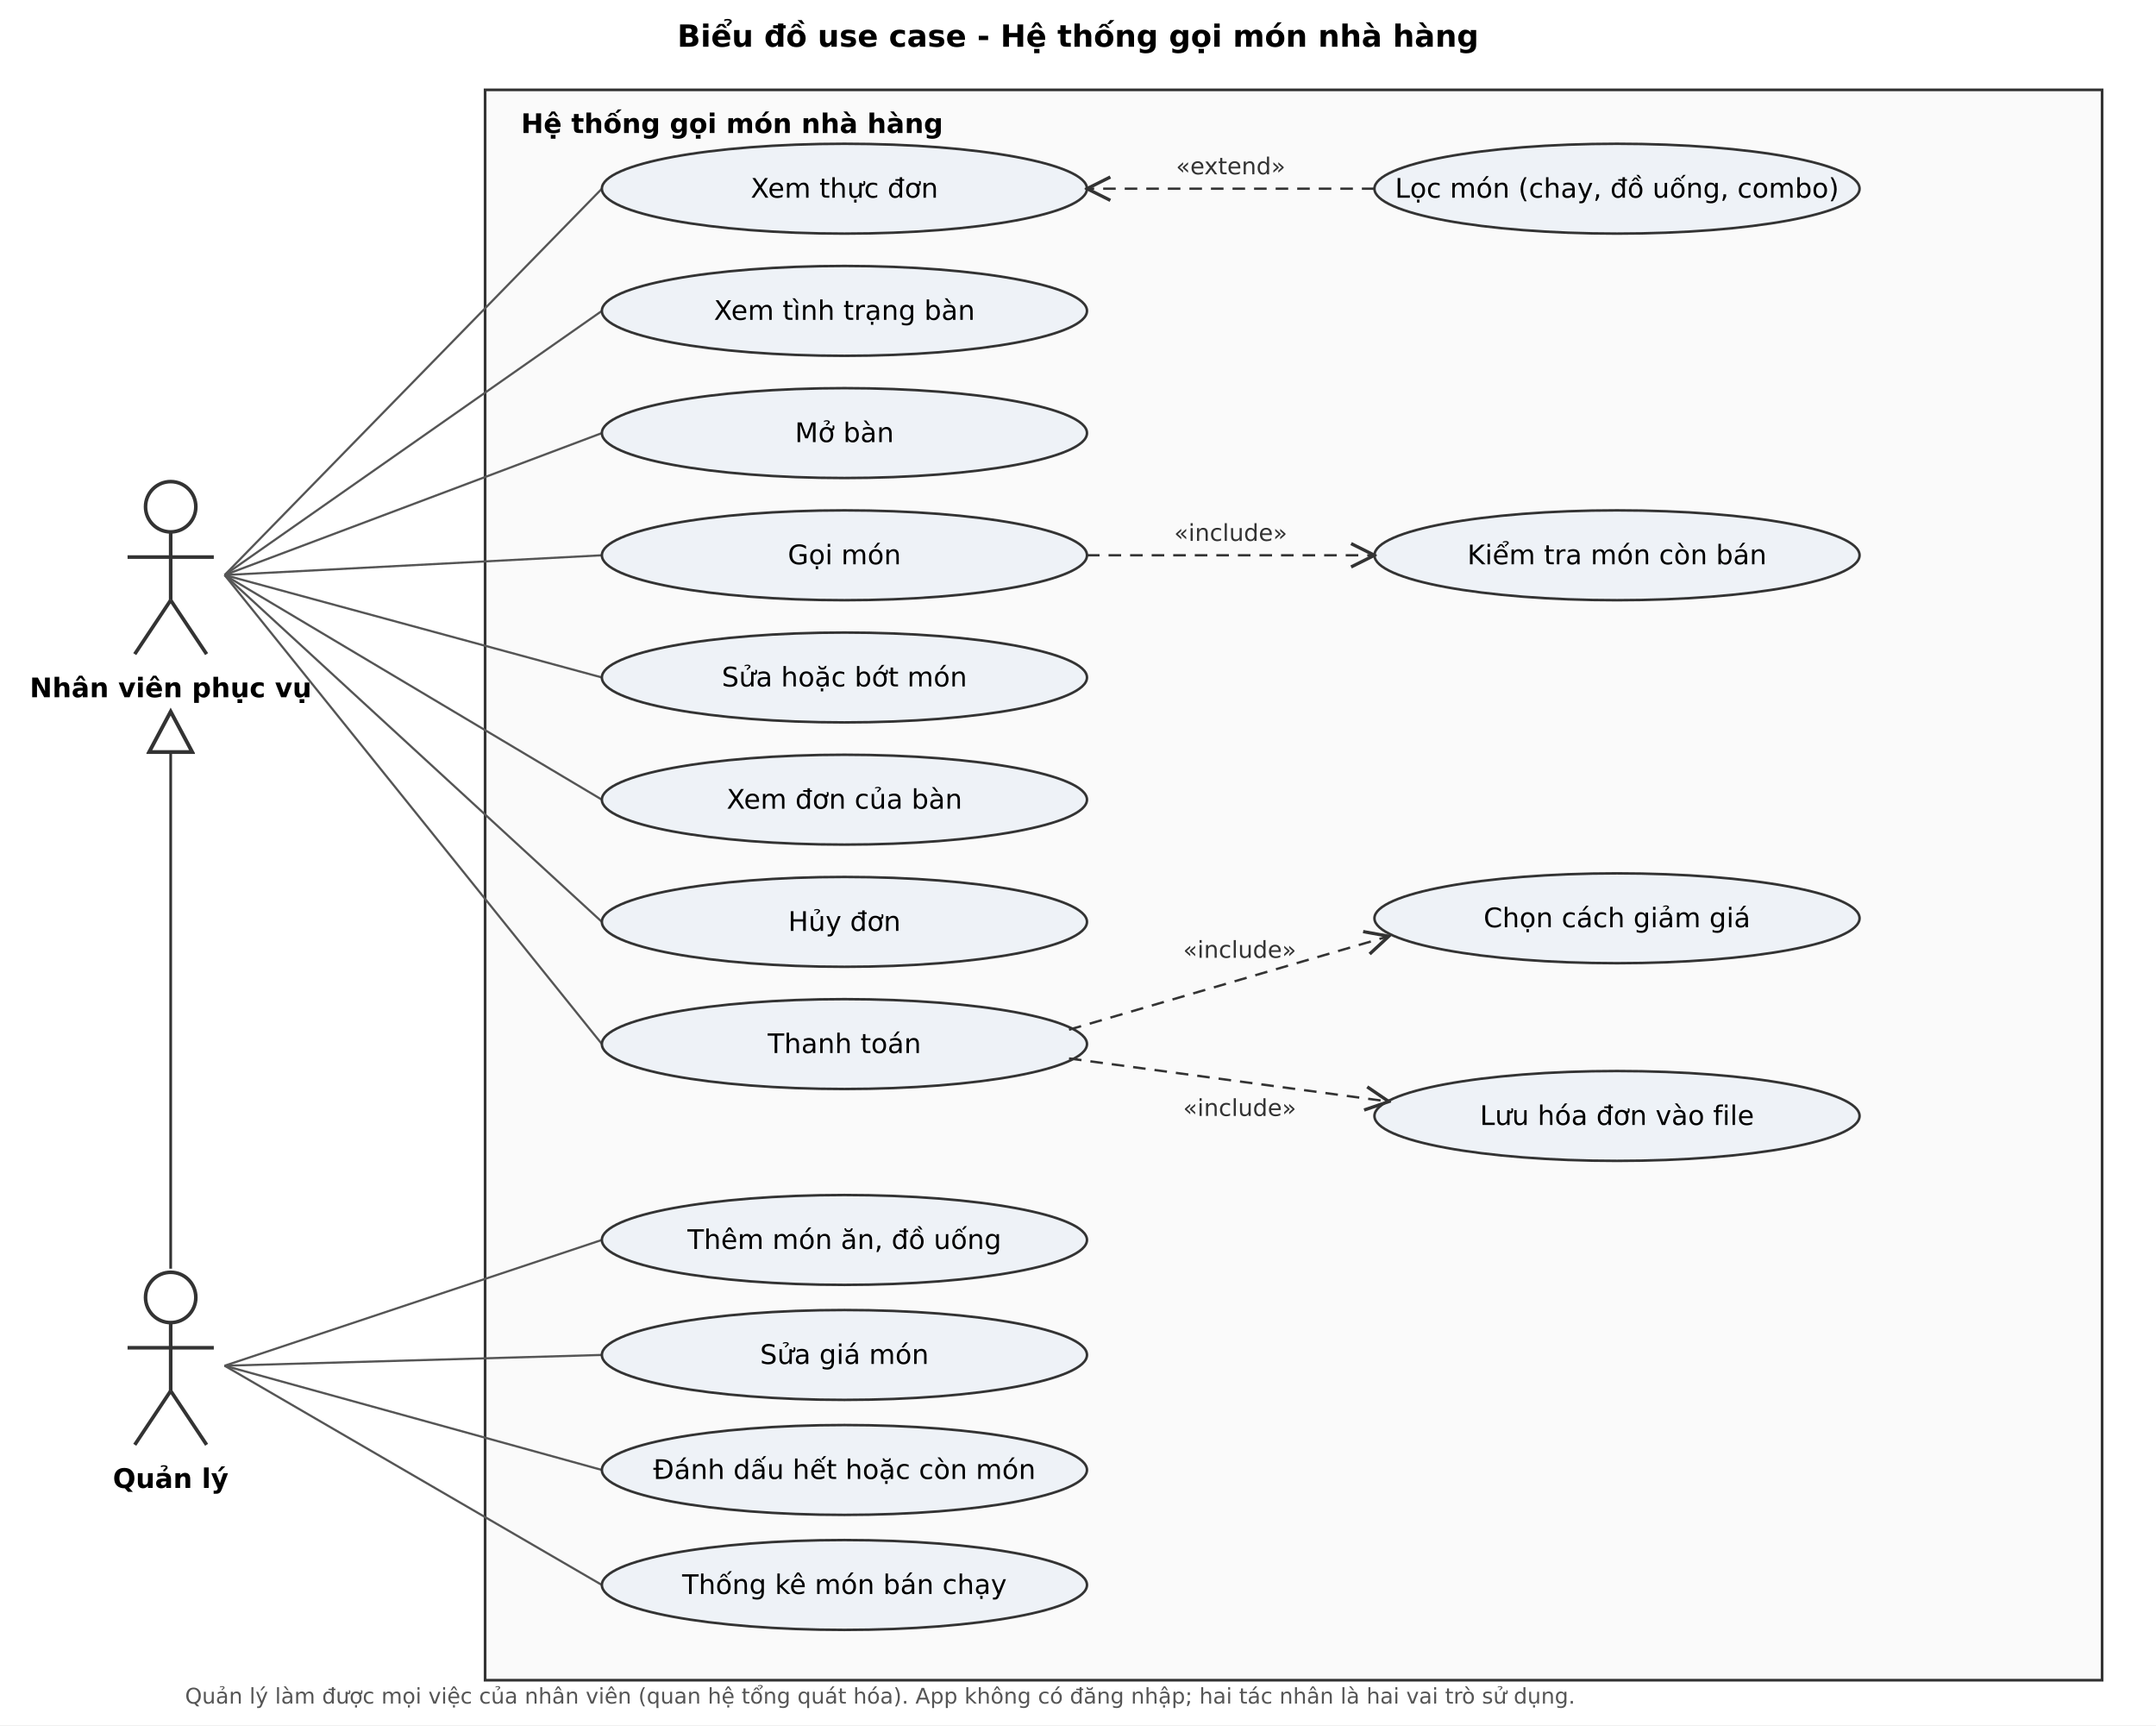
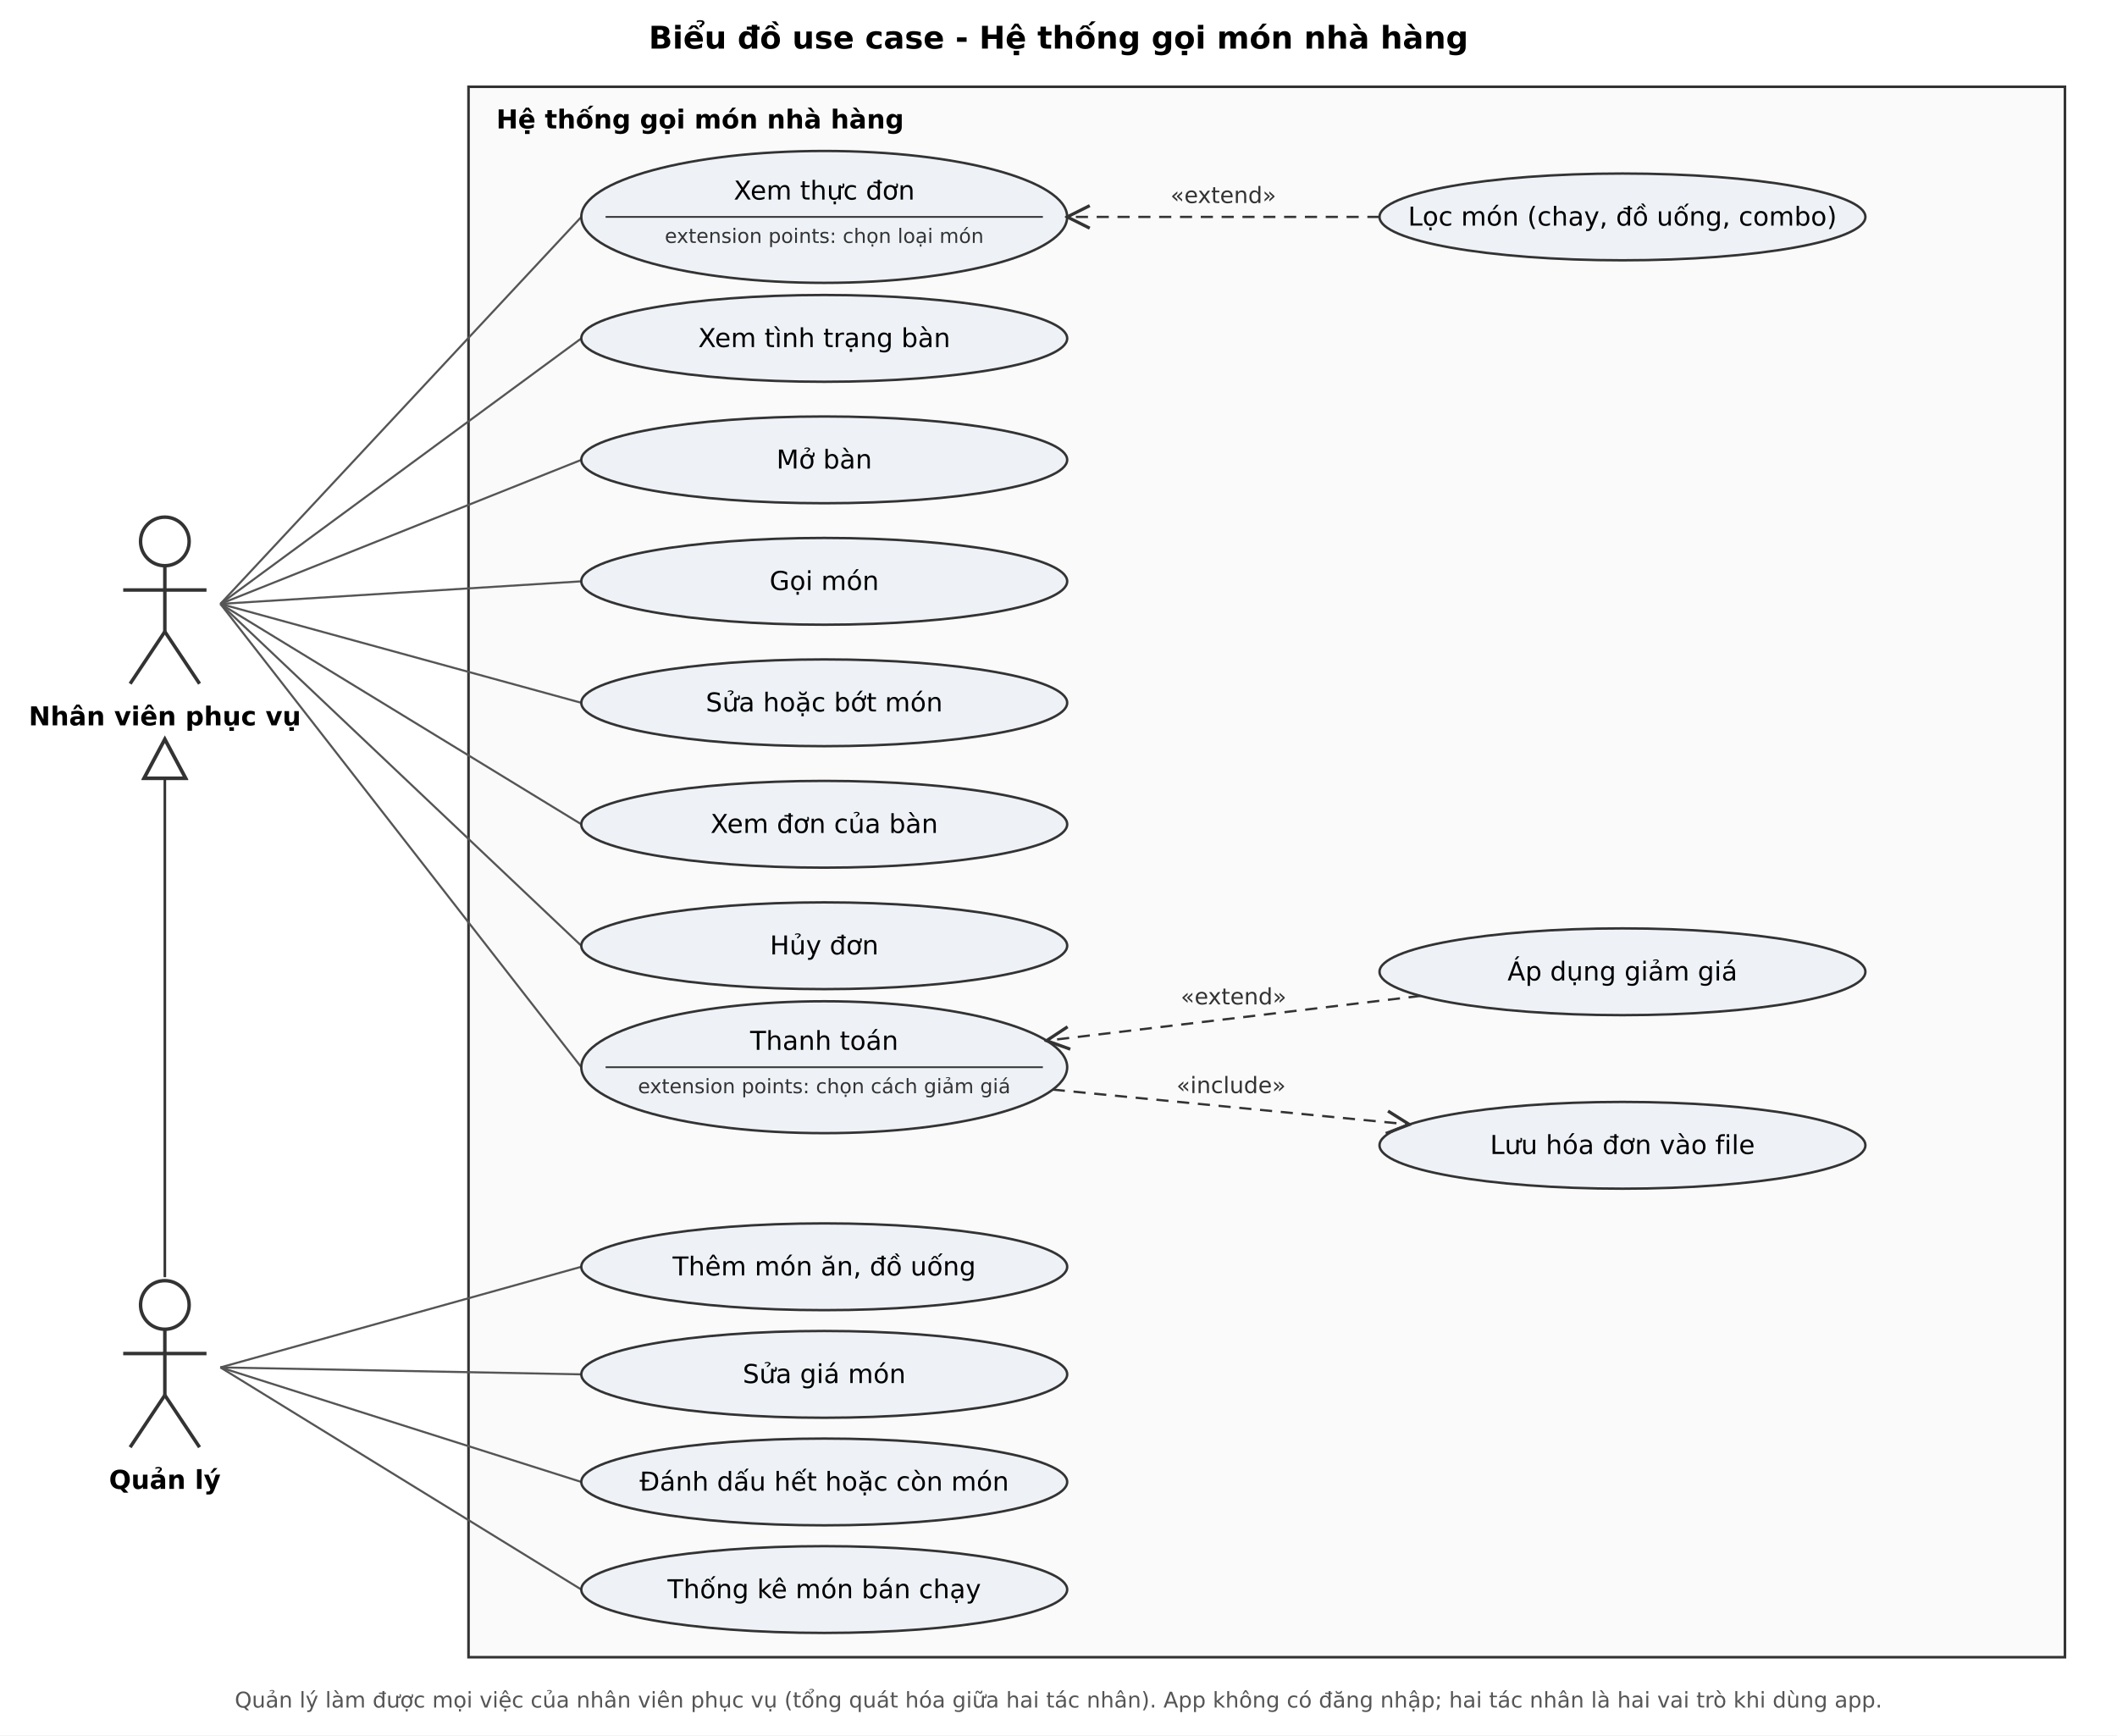
- <svg xmlns="http://www.w3.org/2000/svg" width="1200" height="960" viewBox="0 0 1200 960" font-family="DejaVu Sans, sans-serif" font-size="15">
+ <svg xmlns="http://www.w3.org/2000/svg" width="1220" height="1000" viewBox="0 0 1220 1000" font-family="DejaVu Sans, sans-serif" font-size="15">
  <defs>
    <marker id="open" markerWidth="12" markerHeight="12" refX="11" refY="6" orient="auto">
      <path d="M1,1 L11,6 L1,11" fill="none" stroke="#333" stroke-width="1.4" />
    </marker>
    <marker id="tri" markerWidth="18" markerHeight="18" refX="16" refY="9" orient="auto">
      <path d="M1,1 L16,9 L1,17 Z" fill="white" stroke="#333" stroke-width="1.4" />
    </marker>
  </defs>
-   <rect width="1200" height="960" fill="white" />
-   <text x="600.0" y="26" text-anchor="middle" font-size="17" font-weight="bold">Biểu đồ use case - Hệ thống gọi món nhà hàng</text>
-   <rect x="270" y="50" width="900" height="885" fill="#fafafa" stroke="#333" stroke-width="1.5" />
-   <text x="290" y="74" font-weight="bold">Hệ thống gọi món nhà hàng</text>
-   <line x1="125" y1="320" x2="335" y2="105" stroke="#555" stroke-width="1.2" />
-   <line x1="125" y1="320" x2="335" y2="173" stroke="#555" stroke-width="1.2" />
-   <line x1="125" y1="320" x2="335" y2="241" stroke="#555" stroke-width="1.2" />
-   <line x1="125" y1="320" x2="335" y2="309" stroke="#555" stroke-width="1.2" />
-   <line x1="125" y1="320" x2="335" y2="377" stroke="#555" stroke-width="1.2" />
-   <line x1="125" y1="320" x2="335" y2="445" stroke="#555" stroke-width="1.2" />
-   <line x1="125" y1="320" x2="335" y2="513" stroke="#555" stroke-width="1.2" />
-   <line x1="125" y1="320" x2="335" y2="581" stroke="#555" stroke-width="1.2" />
-   <line x1="125" y1="760" x2="335" y2="690" stroke="#555" stroke-width="1.2" />
-   <line x1="125" y1="760" x2="335" y2="754" stroke="#555" stroke-width="1.2" />
-   <line x1="125" y1="760" x2="335" y2="818" stroke="#555" stroke-width="1.2" />
-   <line x1="125" y1="760" x2="335" y2="882" stroke="#555" stroke-width="1.2" />
-   <ellipse cx="470" cy="105" rx="135" ry="25" fill="#eef2f7" stroke="#333" stroke-width="1.4" />
-   <text x="470" y="110" text-anchor="middle">Xem thực đơn</text>
-   <ellipse cx="470" cy="173" rx="135" ry="25" fill="#eef2f7" stroke="#333" stroke-width="1.4" />
-   <text x="470" y="178" text-anchor="middle">Xem tình trạng bàn</text>
-   <ellipse cx="470" cy="241" rx="135" ry="25" fill="#eef2f7" stroke="#333" stroke-width="1.4" />
-   <text x="470" y="246" text-anchor="middle">Mở bàn</text>
-   <ellipse cx="470" cy="309" rx="135" ry="25" fill="#eef2f7" stroke="#333" stroke-width="1.4" />
-   <text x="470" y="314" text-anchor="middle">Gọi món</text>
-   <ellipse cx="470" cy="377" rx="135" ry="25" fill="#eef2f7" stroke="#333" stroke-width="1.4" />
-   <text x="470" y="382" text-anchor="middle">Sửa hoặc bớt món</text>
-   <ellipse cx="470" cy="445" rx="135" ry="25" fill="#eef2f7" stroke="#333" stroke-width="1.4" />
-   <text x="470" y="450" text-anchor="middle">Xem đơn của bàn</text>
-   <ellipse cx="470" cy="513" rx="135" ry="25" fill="#eef2f7" stroke="#333" stroke-width="1.4" />
-   <text x="470" y="518" text-anchor="middle">Hủy đơn</text>
-   <ellipse cx="470" cy="581" rx="135" ry="25" fill="#eef2f7" stroke="#333" stroke-width="1.4" />
-   <text x="470" y="586" text-anchor="middle">Thanh toán</text>
-   <ellipse cx="470" cy="690" rx="135" ry="25" fill="#eef2f7" stroke="#333" stroke-width="1.4" />
-   <text x="470" y="695" text-anchor="middle">Thêm món ăn, đồ uống</text>
-   <ellipse cx="470" cy="754" rx="135" ry="25" fill="#eef2f7" stroke="#333" stroke-width="1.4" />
-   <text x="470" y="759" text-anchor="middle">Sửa giá món</text>
-   <ellipse cx="470" cy="818" rx="135" ry="25" fill="#eef2f7" stroke="#333" stroke-width="1.4" />
-   <text x="470" y="823" text-anchor="middle">Đánh dấu hết hoặc còn món</text>
-   <ellipse cx="470" cy="882" rx="135" ry="25" fill="#eef2f7" stroke="#333" stroke-width="1.4" />
-   <text x="470" y="887" text-anchor="middle">Thống kê món bán chạy</text>
-   <ellipse cx="900" cy="105" rx="135" ry="25" fill="#eef2f7" stroke="#333" stroke-width="1.4" />
-   <text x="900" y="110" text-anchor="middle">Lọc món (chay, đồ uống, combo)</text>
-   <line x1="765" y1="105" x2="605" y2="105" stroke="#333" stroke-width="1.3" stroke-dasharray="7,5" marker-end="url(#open)" />
-   <text x="685.0" y="97" text-anchor="middle" font-size="13" fill="#333">«extend»</text>
-   <ellipse cx="900" cy="511" rx="135" ry="25" fill="#eef2f7" stroke="#333" stroke-width="1.4" />
-   <text x="900" y="516" text-anchor="middle">Chọn cách giảm giá</text>
-   <ellipse cx="900" cy="621" rx="135" ry="25" fill="#eef2f7" stroke="#333" stroke-width="1.4" />
-   <text x="900" y="626" text-anchor="middle">Lưu hóa đơn vào file</text>
-   <line x1="595" y1="573" x2="773" y2="521" stroke="#333" stroke-width="1.3" stroke-dasharray="7,5" marker-end="url(#open)" />
-   <text x="690.0" y="533" text-anchor="middle" font-size="13" fill="#333">«include»</text>
-   <line x1="595" y1="589" x2="773" y2="613" stroke="#333" stroke-width="1.3" stroke-dasharray="7,5" marker-end="url(#open)" />
-   <text x="690.0" y="621" text-anchor="middle" font-size="13" fill="#333">«include»</text>
-   <ellipse cx="900" cy="309" rx="135" ry="25" fill="#eef2f7" stroke="#333" stroke-width="1.4" />
-   <text x="900" y="314" text-anchor="middle">Kiểm tra món còn bán</text>
-   <line x1="605" y1="309" x2="765" y2="309" stroke="#333" stroke-width="1.3" stroke-dasharray="7,5" marker-end="url(#open)" />
-   <text x="685.0" y="301" text-anchor="middle" font-size="13" fill="#333">«include»</text>
+   <rect width="1220" height="1000" fill="white" />
+   <text x="610.0" y="28" text-anchor="middle" font-size="18" font-weight="bold">Biểu đồ use case - Hệ thống gọi món nhà hàng</text>
+   <rect x="270" y="50" width="920" height="905" fill="#fafafa" stroke="#333" stroke-width="1.5" />
+   <text x="286" y="74" font-weight="bold">Hệ thống gọi món nhà hàng</text>
+   <line x1="127" y1="348" x2="335.0" y2="125.0" stroke="#555" stroke-width="1.2" />
+   <line x1="127" y1="348" x2="335.0" y2="195.0" stroke="#555" stroke-width="1.2" />
+   <line x1="127" y1="348" x2="335.0" y2="265.0" stroke="#555" stroke-width="1.2" />
+   <line x1="127" y1="348" x2="335.0" y2="335.0" stroke="#555" stroke-width="1.2" />
+   <line x1="127" y1="348" x2="335.0" y2="405.0" stroke="#555" stroke-width="1.2" />
+   <line x1="127" y1="348" x2="335.0" y2="475.0" stroke="#555" stroke-width="1.2" />
+   <line x1="127" y1="348" x2="335.0" y2="545.0" stroke="#555" stroke-width="1.2" />
+   <line x1="127" y1="348" x2="335.0" y2="615.0" stroke="#555" stroke-width="1.2" />
+   <line x1="127" y1="788" x2="335.0" y2="730.0" stroke="#555" stroke-width="1.2" />
+   <line x1="127" y1="788" x2="335.0" y2="792.0" stroke="#555" stroke-width="1.2" />
+   <line x1="127" y1="788" x2="335.0" y2="854.0" stroke="#555" stroke-width="1.2" />
+   <line x1="127" y1="788" x2="335.0" y2="916.0" stroke="#555" stroke-width="1.2" />
+   <ellipse cx="475" cy="125" rx="140" ry="38" fill="#eef2f7" stroke="#333" stroke-width="1.4" />
+   <text x="475" y="115" text-anchor="middle">Xem thực đơn</text>
+   <line x1="349" y1="125" x2="601" y2="125" stroke="#333" stroke-width="1" />
+   <text x="475" y="140" text-anchor="middle" font-size="11.5" fill="#333">extension points: chọn loại món</text>
+   <ellipse cx="475" cy="195" rx="140" ry="25" fill="#eef2f7" stroke="#333" stroke-width="1.4" />
+   <text x="475" y="200" text-anchor="middle">Xem tình trạng bàn</text>
+   <ellipse cx="475" cy="265" rx="140" ry="25" fill="#eef2f7" stroke="#333" stroke-width="1.4" />
+   <text x="475" y="270" text-anchor="middle">Mở bàn</text>
+   <ellipse cx="475" cy="335" rx="140" ry="25" fill="#eef2f7" stroke="#333" stroke-width="1.4" />
+   <text x="475" y="340" text-anchor="middle">Gọi món</text>
+   <ellipse cx="475" cy="405" rx="140" ry="25" fill="#eef2f7" stroke="#333" stroke-width="1.4" />
+   <text x="475" y="410" text-anchor="middle">Sửa hoặc bớt món</text>
+   <ellipse cx="475" cy="475" rx="140" ry="25" fill="#eef2f7" stroke="#333" stroke-width="1.4" />
+   <text x="475" y="480" text-anchor="middle">Xem đơn của bàn</text>
+   <ellipse cx="475" cy="545" rx="140" ry="25" fill="#eef2f7" stroke="#333" stroke-width="1.4" />
+   <text x="475" y="550" text-anchor="middle">Hủy đơn</text>
+   <ellipse cx="475" cy="615" rx="140" ry="38" fill="#eef2f7" stroke="#333" stroke-width="1.4" />
+   <text x="475" y="605" text-anchor="middle">Thanh toán</text>
+   <line x1="349" y1="615" x2="601" y2="615" stroke="#333" stroke-width="1" />
+   <text x="475" y="630" text-anchor="middle" font-size="11.5" fill="#333">extension points: chọn cách giảm giá</text>
+   <ellipse cx="475" cy="730" rx="140" ry="25" fill="#eef2f7" stroke="#333" stroke-width="1.4" />
+   <text x="475" y="735" text-anchor="middle">Thêm món ăn, đồ uống</text>
+   <ellipse cx="475" cy="792" rx="140" ry="25" fill="#eef2f7" stroke="#333" stroke-width="1.4" />
+   <text x="475" y="797" text-anchor="middle">Sửa giá món</text>
+   <ellipse cx="475" cy="854" rx="140" ry="25" fill="#eef2f7" stroke="#333" stroke-width="1.4" />
+   <text x="475" y="859" text-anchor="middle">Đánh dấu hết hoặc còn món</text>
+   <ellipse cx="475" cy="916" rx="140" ry="25" fill="#eef2f7" stroke="#333" stroke-width="1.4" />
+   <text x="475" y="921" text-anchor="middle">Thống kê món bán chạy</text>
+   <ellipse cx="935" cy="125" rx="140" ry="25" fill="#eef2f7" stroke="#333" stroke-width="1.4" />
+   <text x="935" y="130" text-anchor="middle">Lọc món (chay, đồ uống, combo)</text>
+   <ellipse cx="935" cy="560" rx="140" ry="25" fill="#eef2f7" stroke="#333" stroke-width="1.4" />
+   <text x="935" y="565" text-anchor="middle">Áp dụng giảm giá</text>
+   <ellipse cx="935" cy="660" rx="140" ry="25" fill="#eef2f7" stroke="#333" stroke-width="1.4" />
+   <text x="935" y="665" text-anchor="middle">Lưu hóa đơn vào file</text>
+   <line x1="795.0" y1="125.0" x2="615.0" y2="125.0" stroke="#333" stroke-width="1.3" stroke-dasharray="7,5" marker-end="url(#open)" />
+   <text x="705.0" y="117.0" text-anchor="middle" font-size="13" fill="#333">«extend»</text>
+   <line x1="818.7" y1="573.9" x2="603.1" y2="599.7" stroke="#333" stroke-width="1.3" stroke-dasharray="7,5" marker-end="url(#open)" />
+   <text x="710.9" y="578.8" text-anchor="middle" font-size="13" fill="#333">«extend»</text>
+   <line x1="606.7" y1="627.9" x2="812.2" y2="648.0" stroke="#333" stroke-width="1.3" stroke-dasharray="7,5" marker-end="url(#open)" />
+   <text x="709.5" y="629.9" text-anchor="middle" font-size="13" fill="#333">«include»</text>
  <g stroke="#333" stroke-width="2" fill="none">
-     <circle cx="95" cy="282" r="14" />
-     <line x1="95" y1="296" x2="95" y2="334" />
-     <line x1="71" y1="310" x2="119" y2="310" />
-     <line x1="95" y1="334" x2="75" y2="364" />
-     <line x1="95" y1="334" x2="115" y2="364" />
+     <circle cx="95" cy="312" r="14" />
+     <line x1="95" y1="326" x2="95" y2="364" />
+     <line x1="71" y1="340" x2="119" y2="340" />
+     <line x1="95" y1="364" x2="75" y2="394" />
+     <line x1="95" y1="364" x2="115" y2="394" />
  </g>
-   <text x="95" y="388" text-anchor="middle" font-weight="bold">Nhân viên phục vụ</text>
+   <text x="95" y="418" text-anchor="middle" font-weight="bold">Nhân viên phục vụ</text>
  <g stroke="#333" stroke-width="2" fill="none">
-     <circle cx="95" cy="722" r="14" />
-     <line x1="95" y1="736" x2="95" y2="774" />
-     <line x1="71" y1="750" x2="119" y2="750" />
-     <line x1="95" y1="774" x2="75" y2="804" />
-     <line x1="95" y1="774" x2="115" y2="804" />
+     <circle cx="95" cy="752" r="14" />
+     <line x1="95" y1="766" x2="95" y2="804" />
+     <line x1="71" y1="780" x2="119" y2="780" />
+     <line x1="95" y1="804" x2="75" y2="834" />
+     <line x1="95" y1="804" x2="115" y2="834" />
  </g>
-   <text x="95" y="828" text-anchor="middle" font-weight="bold">Quản lý</text>
-   <line x1="95" y1="706" x2="95" y2="396" stroke="#333" stroke-width="1.5" marker-end="url(#tri)" />
-   <text x="103" y="948" font-size="12" fill="#555">Quản lý làm được mọi việc của nhân viên (quan hệ tổng quát hóa). App không có đăng nhập; hai tác nhân là hai vai trò sử dụng.</text>
+   <text x="95" y="858" text-anchor="middle" font-weight="bold">Quản lý</text>
+   <line x1="95" y1="736" x2="95" y2="426" stroke="#333" stroke-width="1.5" marker-end="url(#tri)" />
+   <text x="610.0" y="984" text-anchor="middle" font-size="12.5" fill="#555">Quản lý làm được mọi việc của nhân viên phục vụ (tổng quát hóa giữa hai tác nhân). App không có đăng nhập; hai tác nhân là hai vai trò khi dùng app.</text>
</svg>
